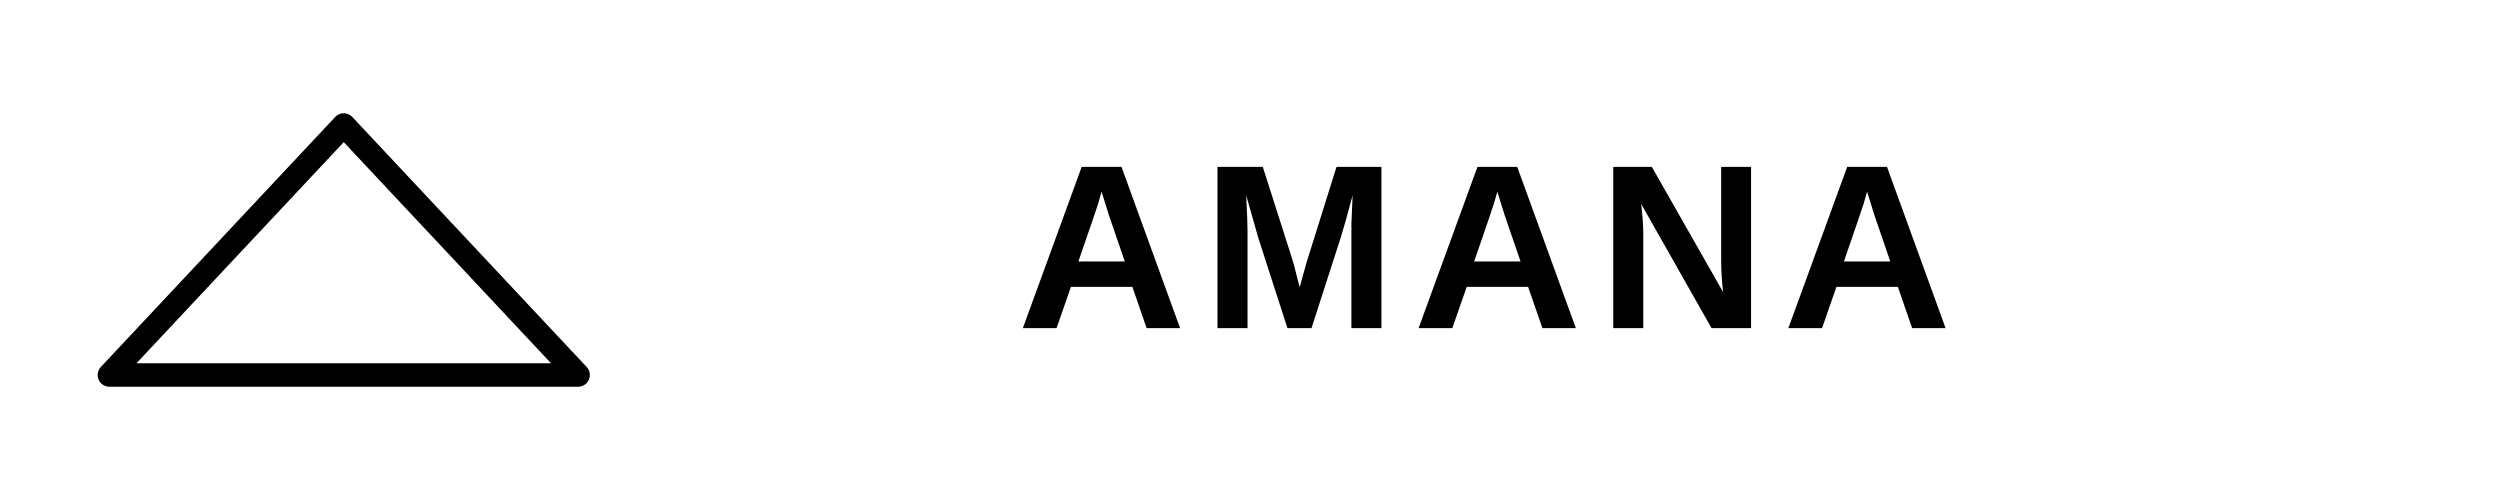
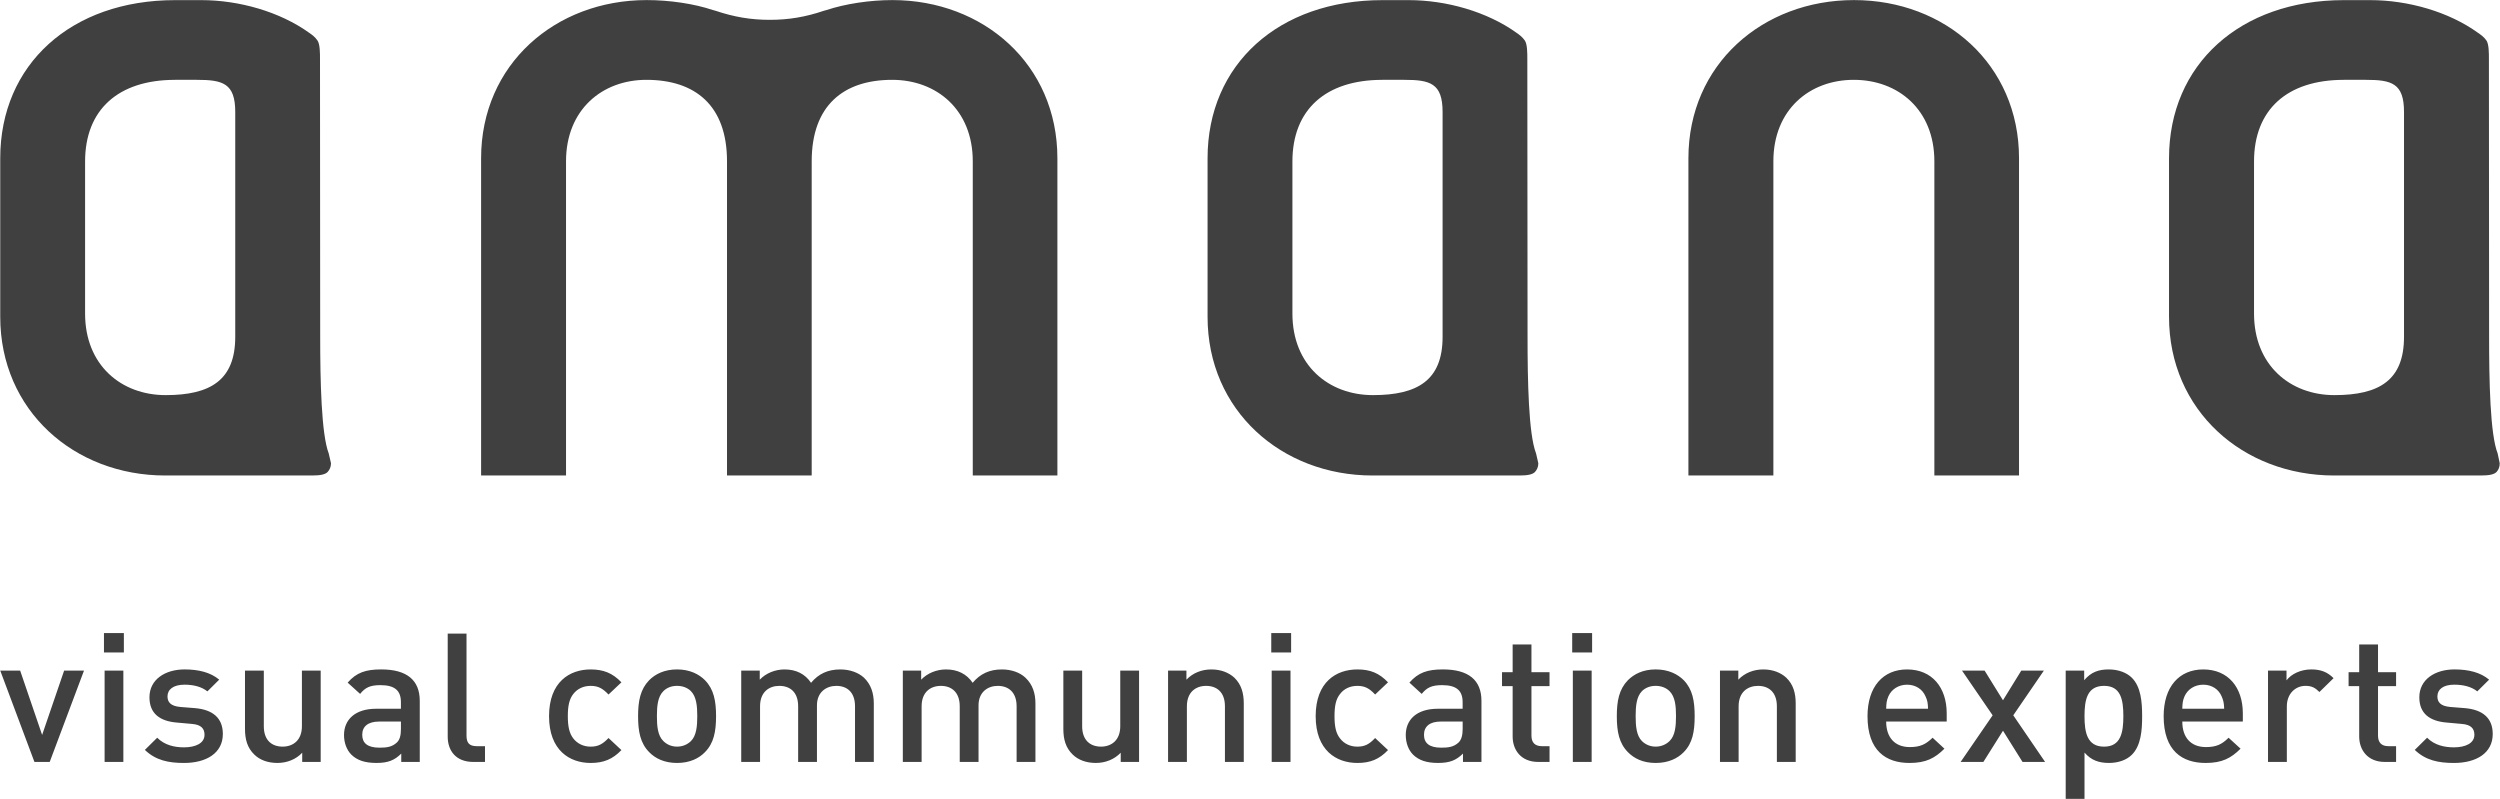
- <svg xmlns="http://www.w3.org/2000/svg" viewBox="0 0 320 64" role="img" aria-labelledby="title">
-   <path d="M14 48 L44 16 L74 48 Z" fill="none" stroke="currentColor" stroke-width="3" stroke-linejoin="round" />
-   <text x="190" y="42" text-anchor="middle" font-family="Montserrat, Arial, sans-serif" font-size="30" font-weight="800" letter-spacing="2" fill="currentColor">AMANA</text>
+ <svg xmlns="http://www.w3.org/2000/svg" version="1.1" id="レイヤー_1" x="0px" y="0px" viewBox="0 0 15645.3 5000" style="enable-background:new 0 0 15645.3 5000;" xml:space="preserve">
+   <style type="text/css">
+ 	.st0{fill:#404041;}
+ </style>
+   <g>
+     <path class="st0" d="M8589.4,2975.7c-568.8,0-1032.3-406.2-1032.3-993.1V990.7c0-587.8,444.2-989.9,1094-989.9h165   c235.5,0,490.8,72.4,675.4,205.1c17,12,34.3,24.2,50.8,47.3c16.3,23.2,15.9,80.5,15.9,117.7c-0.3,339.2,1.4,1731.7,1.4,1731.7   c0,281,6.1,614.2,53.3,735.2l14.1,61.2c0,22.3-7.7,40-20.7,54.4c-15.3,15.8-44.8,22.3-97.4,22.3H8589.4 M8651.1,499.7   c-355.8,0-563,187.1-563,510.8v952.2c0,322.4,225.8,510,504.1,510c280.5,0,435.7-93.6,435.7-364.7V700.3   c0-179.6-78.5-200.7-240.7-200.7H8651.1z M1034,2975.7c-568.8,0-1032.5-406.2-1032.5-993.1V990.7c0-587.8,444.2-989.9,1094-989.9   h165c235.5,0,490.8,72.4,675.3,205.1c17.2,12,34.6,24.2,50.8,47.3c16.4,23.2,16,80.5,16,117.7c-0.3,339.2,1.2,1731.7,1.2,1731.7   c0,281,7,614.2,53.4,735.2l14.2,61.2c0,22.3-7.7,40-20.8,54.4c-15.2,15.8-44.6,22.3-97.3,22.3H1034z M1095.5,499.7   c-355.8,0-563,187.1-563,510.8v952.2c0,322.4,226,510,504.2,510c280.3,0,435.5-93.6,435.5-364.7V700.3   c0-179.6-78.5-200.7-240.7-200.7H1095.5z M5173,62.7l-0.4,0.1l-16.7,4.6c-114.4,38.8-219.2,56.7-338.7,56.7   c-119.5,0-223.6-18-338.8-56.6l-17.7-4.9C4343.6,23.2,4189.6,0.5,4047,0.5c-571.5,0-1036.2,402.2-1036.2,990v1985.2h531.5V1009.3   c0-322.7,226-509.7,503-509.7c306.5,0,504.4,161.2,504.4,509.7v1966.4h530V1009.3c0-348.5,198.2-509.7,503.5-509.7   c278.3,0,504.5,187,504.5,509.7v1966.4h529.6V990.5c0-587.8-463.3-990-1032.6-990C5442.7,0.5,5289.3,24.1,5173,62.7z    M10566.3,990.5v1985.2h531.7V1009.3c0-322.7,226-509.7,503.1-509.7c278.1,0,504.4,187,504.4,509.7v1966.4h529.8V990.5   c0-587.8-462.8-990-1033-990C11030.8,0.5,10566.3,402.7,10566.3,990.5z M14607.4,2975.7c-569.9,0-1033.4-406.2-1033.4-993.1V990.7   c0-587.8,445-989.9,1093.8-989.9h166.2c235.2,0,490.8,72.4,674.3,205.1c17.1,12,35.5,24.2,52,47.3c16,23.2,15.6,80.5,15.6,117.7   c-0.3,339.2,1.2,1731.7,1.2,1731.7c0,281,6.1,614.2,53.5,735.2l13,61.2c0,22.3-6.6,40-19.7,54.4c-15.3,15.8-45.5,22.3-97.7,22.3   H14607.4z M14667.9,499.7c-355.6,0-561.9,187.1-561.9,510.8v952.2c0,322.4,226,510,503.1,510c281.4,0,435.5-93.6,435.5-364.7V700.3   c0-179.6-77.7-200.7-239.6-200.7H14667.9z" />
+     <path class="st0" d="M311.1,4768.3h-95.6l-214-571.7h124.6l137.5,402.7l137.8-402.7h124.3L311.1,4768.3 M775.2,4083.1H650.6v-121.5   h124.6V4083.1z M772,4768.3H654.6v-571.7H772V4768.3z M1151.6,4774.7c-96,0-176.7-15.8-245-81.7l77.1-76.2   c47.3,47.4,110,60.2,167.9,60.2c71.2,0,128.3-25,128.3-78.7c0-39.2-21.9-63.5-78.8-67.9l-93.1-8.4c-109-8.4-172.7-57.8-172.7-158.1   c0-111.5,97.8-174.6,220.2-174.6c87.2,0,162.2,18.5,216.3,64.1l-73.9,73.3c-37.1-29.8-88.3-41.9-143.2-41.9   c-70.4,0-106.5,30.5-106.5,73.5c0,34.3,18.1,60.5,80.7,66l92,7.3c109.3,9.6,173.7,60.5,173.7,161.8   C1394.5,4713.2,1291.2,4774.7,1151.6,4774.7z M1891.3,4768.3v-57.7c-39.9,42.7-96.8,64-155.1,64c-60.6,0-109.8-18.5-144.2-52   c-44.7-42.8-58.8-96.5-58.8-160.7v-365.4H1651v348.5c0,89.1,51.2,127.5,117.8,127.5c65.5,0,120.6-40.1,120.6-127.5v-348.5h117.5   v571.7H1891.3z M2511.1,4768.3v-52.3c-41.9,41.9-82.8,58.6-154.8,58.6c-73.3,0-121.4-16.7-157.5-52   c-29.5-29.7-45.9-74.3-45.9-122.7c0-95.6,68.7-164.5,201.4-164.5H2509v-40.9c0-71.4-36.8-106.8-128.2-106.8   c-64.4,0-94.9,14.7-127.2,54.8l-77.9-70.6c55.3-63.2,113.1-82.6,210.1-82.6c160.4,0,241.1,66.8,241.1,196.9v382.1H2511.1z    M2509,4515.6h-136.4c-69.5,0-105.7,30.7-105.7,82.8c0,51.9,33.2,80.6,107.5,80.6c44.4,0,78.5-3.6,109.3-32.4   c17.8-16.7,25.4-43.7,25.4-84.5V4515.6z M2962.1,4768.3c-111.9,0-160.3-73.5-160.3-158.1v-645h117.7v638.5   c0,43.7,16.1,65.9,63.6,65.9h52.1v98.7H2962.1z M3696.3,4774.7c-131.1,0-260.3-79-260.3-292.7c0-214.8,129.3-292.6,260.3-292.6   c80.7,0,137.5,23.1,192.6,80.7l-80.7,76.3c-37-39-65.5-54.1-111.9-54.1c-44.8,0-82.8,17.7-108.3,50.4   c-24.7,31.7-34.5,72.2-34.5,139.3c0,66,9.8,107.9,34.5,139.6c25.5,32.4,63.5,51,108.3,51c46.4,0,74.9-15.1,111.9-54l80.7,75.5   C3833.8,4751.6,3777,4774.7,3696.3,4774.7z M4411.9,4706.9c-37.8,39.2-95.6,67.8-174.7,67.8c-79.6,0-136.9-28.6-174.7-67.8   c-55-55.9-69.3-128.3-69.3-225c0-95.7,14.2-168.1,69.3-225c37.8-38.1,95.1-67.6,174.7-67.6c79,0,136.9,29.6,174.7,67.6   c55.2,56.8,69.3,129.2,69.3,225C4481.1,4578.6,4467,4651,4411.9,4706.9z M4323.7,4324.9c-21.9-21.3-52.3-32.7-86.5-32.7   c-34.9,0-63.5,11.3-85.4,32.7c-36.1,35.4-40.8,95.1-40.8,157c0,61.4,4.7,121.8,40.8,156.2c21.9,21.3,50.5,34.4,85.4,34.4   c34.2,0,64.6-13.1,86.5-34.4c34.9-34.4,39.9-94.8,39.9-156.2C4363.6,4420,4358.6,4360.3,4323.7,4324.9z M5350.8,4768.3V4420   c0-89.3-51.2-127.7-116.7-127.7c-63.7,0-121.5,39.3-121.5,121.9v354.2h-117.7V4420c0-89.3-51.3-127.7-117.8-127.7   c-65.5,0-120.6,39.3-120.6,127.7v348.4h-117.8v-571.7h115.9v56.8c39-41,97-64.1,154.9-64.1c73,0,129,28.5,166.1,83.7   c47.3-56.8,106.1-83.7,183.1-83.7c59.7,0,113.1,19.4,148.2,51.7c44.6,43.1,61.5,97.9,61.5,162v365.3H5350.8z M6362.1,4768.3V4420   c0-89.3-52.3-127.7-117.7-127.7c-63.6,0-120.6,39.3-120.6,121.9v354.2h-117.7V4420c0-89.3-52.6-127.7-117.8-127.7   c-65.7,0-120.7,39.3-120.7,127.7v348.4H5650v-571.7h114.8v56.8c39.2-41,96.8-64.1,155.8-64.1c72.4,0,129.3,28.5,166.4,83.7   c47.3-56.8,106.2-83.7,183.1-83.7c59.9,0,113.1,19.4,147.2,51.7c45.5,43.1,62.6,97.9,62.6,162v365.3H6362.1z M7013.6,4768.3v-57.7   c-40.7,42.7-97,64-155.8,64c-60,0-109.3-18.5-144.2-52c-44.7-42.8-59-96.5-59-160.7v-365.4h117.7v348.5   c0,89.1,52.3,127.5,117.8,127.5c65.7,0,120.6-40.1,120.6-127.5v-348.5h117.7v571.7H7013.6z M7665.8,4768.3V4420   c0-89.3-52.1-127.7-117.5-127.7c-65.7,0-120.6,39.3-120.6,127.7v348.4h-117.8v-571.7h114.9v56.8c40.8-42.9,96.8-64.1,155.8-64.1   c59.7,0,109,19.4,144.2,51.7c44.6,43.1,58.9,97.9,58.9,162v365.3H7665.8z M8080,4083.1h-124.3v-121.5H8080V4083.1z M8076.1,4768.3   h-117.7v-571.7h117.7V4768.3z M8494.8,4774.7c-132,0-261.2-79-261.2-292.7c0-214.8,129.1-292.6,261.2-292.6   c80.7,0,136.7,23.1,191.6,80.7l-80.7,76.3c-36.1-39-65.3-54.1-110.9-54.1c-45.5,0-83.5,17.7-108.4,50.4   c-25.4,31.7-34.9,72.2-34.9,139.3c0,66,9.5,107.9,34.9,139.6c25,32.4,62.9,51,108.4,51c45.7,0,74.8-15.1,110.9-54l80.7,75.5   C8631.5,4751.6,8575.5,4774.7,8494.8,4774.7z M9155.5,4768.3v-52.3c-42.6,41.9-82.6,58.6-155.8,58.6c-72.2,0-120.6-16.7-156.6-52   c-29.5-29.7-45.7-74.3-45.7-122.7c0-95.6,67.5-164.5,201.3-164.5h154.6v-40.9c0-71.4-37-106.8-128-106.8   c-64.6,0-95.7,14.7-128,54.8l-77-70.6c55-63.2,113-82.6,209.8-82.6c160.3,0,241,66.8,241,196.9v382.1H9155.5z M9153.4,4515.6   h-137.5c-68.4,0-104.4,30.7-104.4,82.8c0,51.9,33.4,80.6,107.2,80.6c44.7,0,78.1-3.6,109.3-32.4c17.1-16.7,25.5-43.7,25.5-84.5   V4515.6z M9626.7,4768.3c-110.1,0-160.4-77.2-160.4-158.9v-315.3h-66.5v-87.2h66.5V4033h117.7v173.9h113.1v87.2h-113.1v309.6   c0,41.9,21,65.9,64.6,65.9h48.6v98.7H9626.7z M9963.6,4083.1H9839v-121.5h124.6V4083.1z M9960.7,4768.3H9843v-571.7h117.7V4768.3z    M10537.1,4706.9c-37.9,39.2-95.9,67.8-175.8,67.8c-79.7,0-135.6-28.6-173.8-67.8c-55-55.9-69.3-128.3-69.3-225   c0-95.7,14.2-168.1,69.3-225c38.2-38.1,94.1-67.6,173.8-67.6c79.9,0,137.8,29.6,175.8,67.6c54.9,56.8,68.3,129.2,68.3,225   C10605.4,4578.6,10592,4651,10537.1,4706.9z M10447.8,4324.9c-21.8-21.3-52.3-32.7-86.5-32.7c-34.1,0-63.6,11.3-85.5,32.7   c-35,35.4-39.7,95.1-39.7,157c0,61.4,4.7,121.8,39.7,156.2c21.9,21.3,51.5,34.4,85.5,34.4c34.2,0,64.7-13.1,86.5-34.4   c36-34.4,40.8-94.8,40.8-156.2C10488.7,4420,10483.8,4360.3,10447.8,4324.9z M11119.9,4768.3V4420c0-89.3-52.1-127.7-117.7-127.7   c-65.7,0-121.7,39.3-121.7,127.7v348.4h-116.7v-571.7h114.8v56.8c40.8-42.9,97-64.1,155.9-64.1c59.7,0,109,19.4,144.2,51.7   c44.7,43.1,59,97.9,59,162v365.3H11119.9z M11803.9,4515.6c0,98.4,53,159.7,147.9,159.7c65.8,0,100.7-17.8,142.6-58.5l74.1,68.6   c-59.9,59.5-116,89.3-218.5,89.3c-146.1,0-262.9-75.2-262.9-292.7c0-185,97.8-292.6,247.6-292.6c156.7,0,248,113.2,248,274.9v51.3   H11803.9z M12049.9,4357.4c-18.2-42.8-60-72.5-115.2-72.5c-54.9,0-97.7,29.7-116.7,72.5c-11.2,26.1-13.2,42.9-14.1,78h262   C12065.1,4400.4,12062.2,4383.5,12049.9,4357.4z M12657.2,4768.3l-122.2-195.3l-122.8,195.3h-142.4l200.4-291.8l-191.8-279.9h141.4   l115.1,185.8l114.6-185.8h141.4l-191.6,279.9l199.2,291.8H12657.2z M13340.3,4724.4c-32.3,31.7-83.6,50.2-141.5,50.2   c-62.6,0-111.1-15.8-153.7-64.9v289.8h-117.7v-802.9h115.7v60.4c43.6-51.9,91.2-67.6,153.8-67.6c58.9,0,111.1,19.4,143.3,50.9   c58.9,57.8,65.5,154.3,65.5,241.7C13405.9,4568.5,13399.2,4666.9,13340.3,4724.4z M13167.6,4292.2c-106.4,0-122.5,87.6-122.5,189.7   c0,101.3,16.1,190.7,122.5,190.7c105.3,0,120.6-89.4,120.6-190.7C13288.2,4379.9,13272.9,4292.2,13167.6,4292.2z M13657.1,4515.6   c0,98.4,52.3,159.7,148.2,159.7c65.5,0,100.7-17.8,141.4-58.5l75,68.6c-59.9,59.5-115.7,89.3-218.4,89.3   c-146.2,0-262.9-75.2-262.9-292.7c0-185,97.8-292.6,247.9-292.6c156.6,0,247.6,113.2,247.6,274.9v51.3H13657.1z M13903,4357.4   c-18.1-42.8-60-72.5-114.8-72.5c-55.2,0-97.8,29.7-117,72.5c-11.3,26.1-13.1,42.9-14.2,78h262.1   C13918.1,4400.4,13914.6,4383.5,13903,4357.4z M14515.2,4330.7c-26.5-26.3-47.3-38.5-87.2-38.5c-63.5,0-116.7,49.3-116.7,128.4   v347.7h-117.8v-571.7h115.8v61.2c29.5-40,89.4-68.5,154.8-68.5c57,0,99.6,14.7,139.7,54.7L14515.2,4330.7z M14924.5,4768.3   c-109.4,0-160.4-77.2-160.4-158.9v-315.3h-66.4v-87.2h66.4V4033h117.8v173.9h113.1v87.2h-113.1v309.6c0,41.9,21,65.9,64.4,65.9   h48.7v98.7H14924.5z M15357.1,4774.7c-96,0-176.7-15.8-245.2-81.7l77.1-76.2c47.2,47.4,110,60.2,168,60.2c71.2,0,128-25,128-78.7   c0-39.2-21.8-63.5-78.9-67.9l-92.7-8.4c-109.3-8.4-173-57.8-173-158.1c0-111.5,97.8-174.6,220.3-174.6   c87.3,0,162.4,18.5,216.4,64.1l-73.9,73.3c-37.3-29.8-88.3-41.9-144.4-41.9c-70.4,0-105.3,30.5-105.3,73.5   c0,34.3,17.8,60.5,80.7,66l91.9,7.3c109.1,9.6,173.7,60.5,173.7,161.8C15599.9,4713.2,15496.6,4774.7,15357.1,4774.7z" />
+   </g>
</svg>
